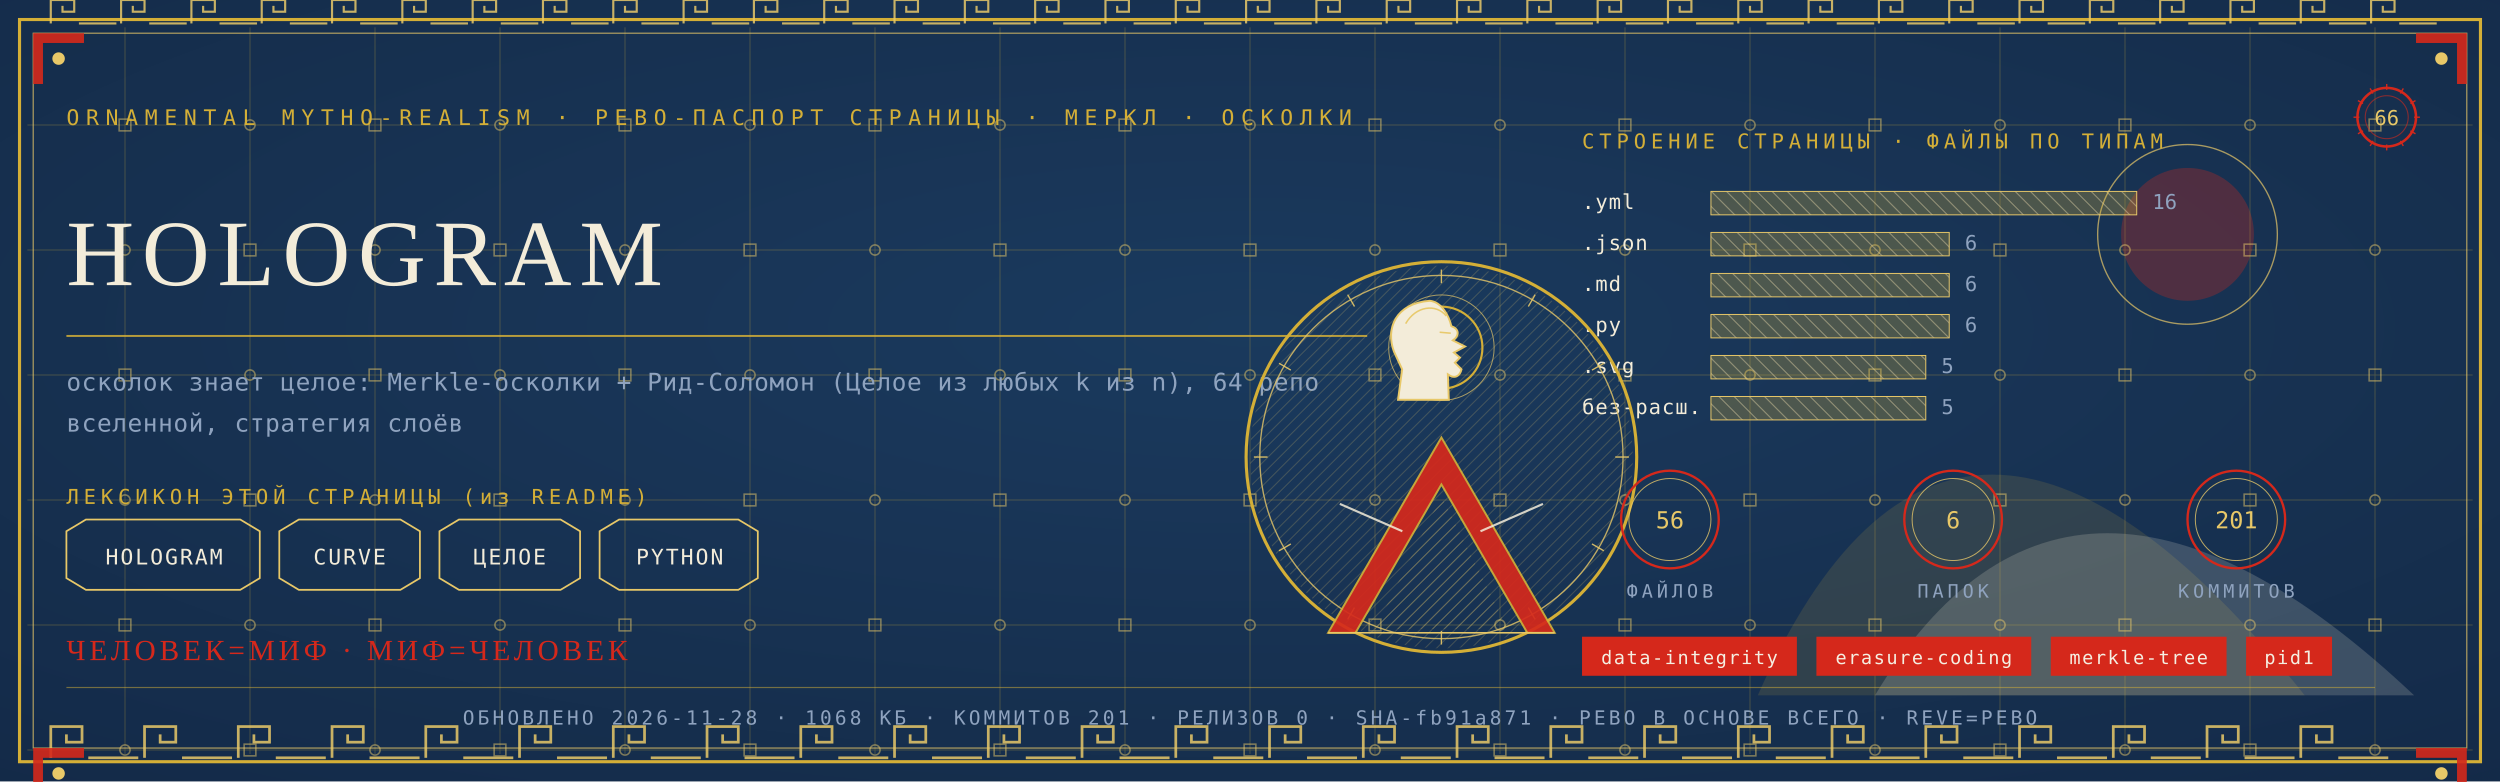
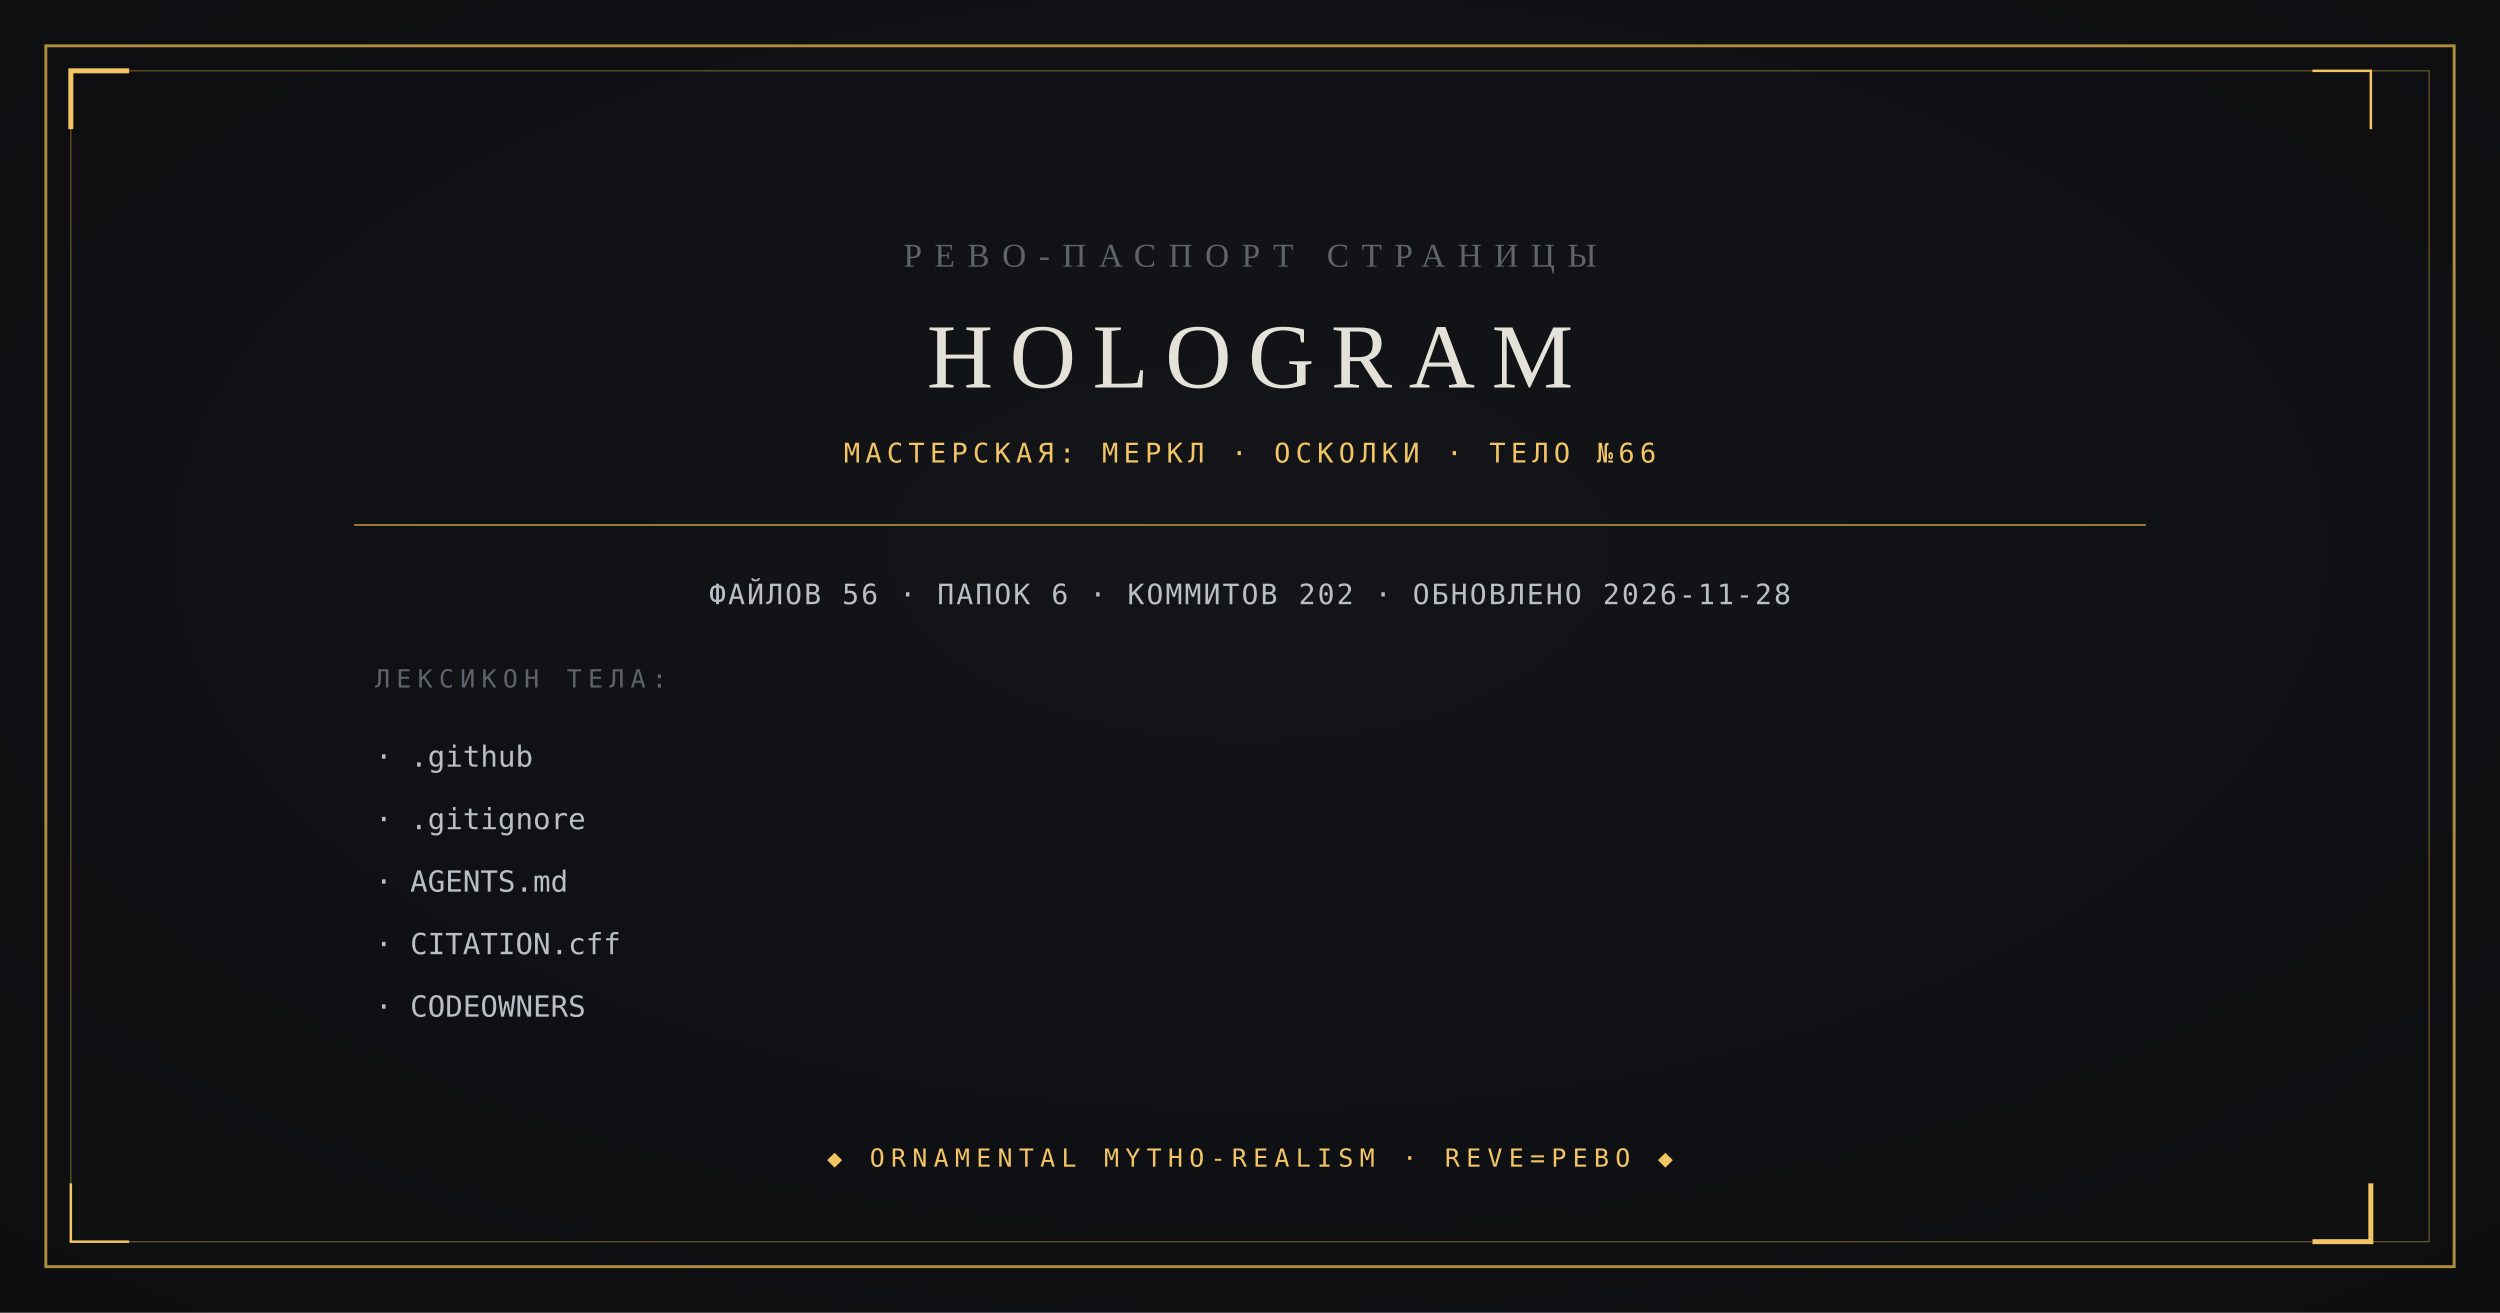
- <svg xmlns="http://www.w3.org/2000/svg" viewBox="0 0 1280 400" width="1280" height="400">
-   <defs>
-     <radialGradient id="rp66" cx="0.5" cy="0.42" r="1.1">
-       <stop offset="0" stop-color="#1B3B5F" />
-       <stop offset="1" stop-color="#10243E" />
-     </radialGradient>
-     <pattern id="hatchm" width="4.2" height="4.2" patternUnits="userSpaceOnUse" patternTransform="rotate(45)">
-       <rect width="4.2" height="4.2" fill="none" />
-       <line x1="0" y1="0" x2="0" y2="4.2" stroke="#E8C868" stroke-width="0.5" />
-     </pattern>
-     <pattern id="hatchv" width="5.5" height="5.5" patternUnits="userSpaceOnUse" patternTransform="rotate(-45)">
-       <rect width="5.5" height="5.5" fill="none" />
-       <line x1="0" y1="0" x2="0" y2="5.5" stroke="#F3ECD9" stroke-width="0.5" />
-     </pattern>
-   </defs>
-   <rect width="1280" height="400" fill="#10243E" />
-   <rect width="1280" height="400" fill="url(#rp66)" opacity="0.94" />
-   <path d="M 900 356 Q 1000 130 1180 356 Z" fill="#D4AF37" opacity="0.14" />
-   <path d="M 960 356 Q 1060 190 1236 356 Z" fill="#F3ECD9" opacity="0.18" />
-   <circle cx="1120" cy="120" r="34" fill="#D5281B" opacity="0.30" />
-   <circle cx="1120" cy="120" r="46" fill="none" stroke="#E8C868" stroke-width="0.7" opacity="0.7" />
-   <g stroke="#D4AF37" stroke-width="0.45" opacity="0.30">
-     <line x1="64" y1="14" x2="64" y2="386" />
-     <line x1="128" y1="14" x2="128" y2="386" />
-     <line x1="192" y1="14" x2="192" y2="386" />
-     <line x1="256" y1="14" x2="256" y2="386" />
-     <line x1="320" y1="14" x2="320" y2="386" />
-     <line x1="384" y1="14" x2="384" y2="386" />
-     <line x1="448" y1="14" x2="448" y2="386" />
-     <line x1="512" y1="14" x2="512" y2="386" />
-     <line x1="576" y1="14" x2="576" y2="386" />
-     <line x1="640" y1="14" x2="640" y2="386" />
-     <line x1="704" y1="14" x2="704" y2="386" />
-     <line x1="768" y1="14" x2="768" y2="386" />
-     <line x1="832" y1="14" x2="832" y2="386" />
-     <line x1="896" y1="14" x2="896" y2="386" />
-     <line x1="960" y1="14" x2="960" y2="386" />
-     <line x1="1024" y1="14" x2="1024" y2="386" />
-     <line x1="1088" y1="14" x2="1088" y2="386" />
-     <line x1="1152" y1="14" x2="1152" y2="386" />
-     <line x1="1216" y1="14" x2="1216" y2="386" />
-     <line x1="14" y1="64" x2="1266" y2="64" />
-     <line x1="14" y1="128" x2="1266" y2="128" />
-     <line x1="14" y1="192" x2="1266" y2="192" />
-     <line x1="14" y1="256" x2="1266" y2="256" />
-     <line x1="14" y1="320" x2="1266" y2="320" />
-     <line x1="14" y1="384" x2="1266" y2="384" />
-   </g>
-   <g fill="none" stroke="#E8C868" stroke-width="0.8" opacity="0.5">
-     <rect x="61" y="61" width="6" height="6" />
-     <circle cx="64" cy="128" r="2.6" />
-     <rect x="61" y="189" width="6" height="6" />
-     <circle cx="64" cy="256" r="2.6" />
-     <rect x="61" y="317" width="6" height="6" />
-     <circle cx="64" cy="384" r="2.6" />
-     <circle cx="128" cy="64" r="2.6" />
-     <rect x="125" y="125" width="6" height="6" />
-     <circle cx="128" cy="192" r="2.6" />
-     <rect x="125" y="253" width="6" height="6" />
-     <circle cx="128" cy="320" r="2.6" />
-     <rect x="125" y="381" width="6" height="6" />
-     <rect x="189" y="61" width="6" height="6" />
-     <circle cx="192" cy="128" r="2.6" />
-     <rect x="189" y="189" width="6" height="6" />
-     <circle cx="192" cy="256" r="2.6" />
-     <rect x="189" y="317" width="6" height="6" />
-     <circle cx="192" cy="384" r="2.6" />
-     <circle cx="256" cy="64" r="2.6" />
-     <rect x="253" y="125" width="6" height="6" />
-     <circle cx="256" cy="192" r="2.6" />
-     <rect x="253" y="253" width="6" height="6" />
-     <circle cx="256" cy="320" r="2.6" />
-     <rect x="253" y="381" width="6" height="6" />
-     <rect x="317" y="61" width="6" height="6" />
-     <circle cx="320" cy="128" r="2.6" />
-     <rect x="317" y="189" width="6" height="6" />
-     <circle cx="320" cy="256" r="2.6" />
-     <rect x="317" y="317" width="6" height="6" />
-     <circle cx="320" cy="384" r="2.6" />
-     <circle cx="384" cy="64" r="2.6" />
-     <rect x="381" y="125" width="6" height="6" />
-     <circle cx="384" cy="192" r="2.6" />
-     <rect x="381" y="253" width="6" height="6" />
-     <circle cx="384" cy="320" r="2.6" />
-     <rect x="381" y="381" width="6" height="6" />
-     <rect x="445" y="61" width="6" height="6" />
-     <circle cx="448" cy="128" r="2.6" />
-     <rect x="445" y="189" width="6" height="6" />
-     <circle cx="448" cy="256" r="2.6" />
-     <rect x="445" y="317" width="6" height="6" />
-     <circle cx="448" cy="384" r="2.6" />
-     <circle cx="512" cy="64" r="2.6" />
-     <rect x="509" y="125" width="6" height="6" />
-     <circle cx="512" cy="192" r="2.6" />
-     <rect x="509" y="253" width="6" height="6" />
-     <circle cx="512" cy="320" r="2.6" />
-     <rect x="509" y="381" width="6" height="6" />
-     <rect x="573" y="61" width="6" height="6" />
-     <circle cx="576" cy="128" r="2.6" />
-     <rect x="573" y="189" width="6" height="6" />
-     <circle cx="576" cy="256" r="2.6" />
-     <rect x="573" y="317" width="6" height="6" />
-     <circle cx="576" cy="384" r="2.6" />
-     <circle cx="640" cy="64" r="2.6" />
-     <rect x="637" y="125" width="6" height="6" />
-     <circle cx="640" cy="192" r="2.6" />
-     <rect x="637" y="253" width="6" height="6" />
-     <circle cx="640" cy="320" r="2.6" />
-     <rect x="637" y="381" width="6" height="6" />
-     <rect x="701" y="61" width="6" height="6" />
-     <circle cx="704" cy="128" r="2.6" />
-     <rect x="701" y="189" width="6" height="6" />
-     <circle cx="704" cy="256" r="2.6" />
-     <rect x="701" y="317" width="6" height="6" />
-     <circle cx="704" cy="384" r="2.6" />
-     <circle cx="768" cy="64" r="2.6" />
-     <rect x="765" y="125" width="6" height="6" />
-     <circle cx="768" cy="192" r="2.6" />
-     <rect x="765" y="253" width="6" height="6" />
-     <circle cx="768" cy="320" r="2.6" />
-     <rect x="765" y="381" width="6" height="6" />
-     <rect x="829" y="61" width="6" height="6" />
-     <circle cx="832" cy="128" r="2.6" />
-     <rect x="829" y="189" width="6" height="6" />
-     <circle cx="832" cy="256" r="2.6" />
-     <rect x="829" y="317" width="6" height="6" />
-     <circle cx="832" cy="384" r="2.6" />
-     <circle cx="896" cy="64" r="2.6" />
-     <rect x="893" y="125" width="6" height="6" />
-     <circle cx="896" cy="192" r="2.6" />
-     <rect x="893" y="253" width="6" height="6" />
-     <circle cx="896" cy="320" r="2.6" />
-     <rect x="893" y="381" width="6" height="6" />
-     <rect x="957" y="61" width="6" height="6" />
-     <circle cx="960" cy="128" r="2.6" />
-     <rect x="957" y="189" width="6" height="6" />
-     <circle cx="960" cy="256" r="2.6" />
-     <rect x="957" y="317" width="6" height="6" />
-     <circle cx="960" cy="384" r="2.6" />
-     <circle cx="1024" cy="64" r="2.6" />
-     <rect x="1021" y="125" width="6" height="6" />
-     <circle cx="1024" cy="192" r="2.6" />
-     <rect x="1021" y="253" width="6" height="6" />
-     <circle cx="1024" cy="320" r="2.6" />
-     <rect x="1021" y="381" width="6" height="6" />
-     <rect x="1085" y="61" width="6" height="6" />
-     <circle cx="1088" cy="128" r="2.6" />
-     <rect x="1085" y="189" width="6" height="6" />
-     <circle cx="1088" cy="256" r="2.6" />
-     <rect x="1085" y="317" width="6" height="6" />
-     <circle cx="1088" cy="384" r="2.6" />
-     <circle cx="1152" cy="64" r="2.6" />
-     <rect x="1149" y="125" width="6" height="6" />
-     <circle cx="1152" cy="192" r="2.6" />
-     <rect x="1149" y="253" width="6" height="6" />
-     <circle cx="1152" cy="320" r="2.6" />
-     <rect x="1149" y="381" width="6" height="6" />
-     <rect x="1213" y="61" width="6" height="6" />
-     <circle cx="1216" cy="128" r="2.6" />
-     <rect x="1213" y="189" width="6" height="6" />
-     <circle cx="1216" cy="256" r="2.6" />
-     <rect x="1213" y="317" width="6" height="6" />
-     <circle cx="1216" cy="384" r="2.6" />
-   </g>
-   <rect x="10" y="10" width="1260" height="380" fill="none" stroke="#D4AF37" stroke-width="1.6" />
-   <rect x="17" y="17" width="1246" height="366" fill="none" stroke="#E8C868" stroke-width="0.6" opacity="0.75" />
-   <g fill="none" stroke="#E8C868" stroke-width="1.4" opacity="0.85">
-     <path d="M 26 388 L 26 372 L 42 372 L 42 380.0 L 34.0 380.0 L 34.0 376.0" />
-     <line x1="45.2" y1="388" x2="70.8" y2="388" />
-     <path d="M 74 388 L 74 372 L 90 372 L 90 380.0 L 82.0 380.0 L 82.0 376.0" />
-     <line x1="93.2" y1="388" x2="118.8" y2="388" />
-     <path d="M 122 388 L 122 372 L 138 372 L 138 380.0 L 130.0 380.0 L 130.0 376.0" />
-     <line x1="141.2" y1="388" x2="166.8" y2="388" />
-     <path d="M 170 388 L 170 372 L 186 372 L 186 380.0 L 178.0 380.0 L 178.0 376.0" />
-     <line x1="189.2" y1="388" x2="214.8" y2="388" />
-     <path d="M 218 388 L 218 372 L 234 372 L 234 380.0 L 226.0 380.0 L 226.0 376.0" />
-     <line x1="237.2" y1="388" x2="262.8" y2="388" />
-     <path d="M 266 388 L 266 372 L 282 372 L 282 380.0 L 274.0 380.0 L 274.0 376.0" />
-     <line x1="285.2" y1="388" x2="310.8" y2="388" />
-     <path d="M 314 388 L 314 372 L 330 372 L 330 380.0 L 322.0 380.0 L 322.0 376.0" />
-     <line x1="333.2" y1="388" x2="358.8" y2="388" />
-     <path d="M 362 388 L 362 372 L 378 372 L 378 380.0 L 370.0 380.0 L 370.0 376.0" />
-     <line x1="381.2" y1="388" x2="406.8" y2="388" />
-     <path d="M 410 388 L 410 372 L 426 372 L 426 380.0 L 418.0 380.0 L 418.0 376.0" />
-     <line x1="429.2" y1="388" x2="454.8" y2="388" />
-     <path d="M 458 388 L 458 372 L 474 372 L 474 380.0 L 466.0 380.0 L 466.0 376.0" />
-     <line x1="477.2" y1="388" x2="502.8" y2="388" />
-     <path d="M 506 388 L 506 372 L 522 372 L 522 380.0 L 514.0 380.0 L 514.0 376.0" />
-     <line x1="525.2" y1="388" x2="550.8" y2="388" />
-     <path d="M 554 388 L 554 372 L 570 372 L 570 380.0 L 562.0 380.0 L 562.0 376.0" />
-     <line x1="573.2" y1="388" x2="598.8" y2="388" />
-     <path d="M 602 388 L 602 372 L 618 372 L 618 380.0 L 610.0 380.0 L 610.0 376.0" />
-     <line x1="621.2" y1="388" x2="646.8" y2="388" />
-     <path d="M 650 388 L 650 372 L 666 372 L 666 380.0 L 658.0 380.0 L 658.0 376.0" />
-     <line x1="669.2" y1="388" x2="694.8" y2="388" />
-     <path d="M 698 388 L 698 372 L 714 372 L 714 380.0 L 706.0 380.0 L 706.0 376.0" />
-     <line x1="717.2" y1="388" x2="742.8" y2="388" />
-     <path d="M 746 388 L 746 372 L 762 372 L 762 380.0 L 754.0 380.0 L 754.0 376.0" />
-     <line x1="765.2" y1="388" x2="790.8" y2="388" />
-     <path d="M 794 388 L 794 372 L 810 372 L 810 380.0 L 802.0 380.0 L 802.0 376.0" />
-     <line x1="813.2" y1="388" x2="838.8" y2="388" />
-     <path d="M 842 388 L 842 372 L 858 372 L 858 380.0 L 850.0 380.0 L 850.0 376.0" />
-     <line x1="861.2" y1="388" x2="886.8" y2="388" />
-     <path d="M 890 388 L 890 372 L 906 372 L 906 380.0 L 898.0 380.0 L 898.0 376.0" />
-     <line x1="909.2" y1="388" x2="934.8" y2="388" />
-     <path d="M 938 388 L 938 372 L 954 372 L 954 380.0 L 946.0 380.0 L 946.0 376.0" />
-     <line x1="957.2" y1="388" x2="982.8" y2="388" />
-     <path d="M 986 388 L 986 372 L 1002 372 L 1002 380.0 L 994.0 380.0 L 994.0 376.0" />
-     <line x1="1005.2" y1="388" x2="1030.8" y2="388" />
-     <path d="M 1034 388 L 1034 372 L 1050 372 L 1050 380.0 L 1042.0 380.0 L 1042.0 376.0" />
-     <line x1="1053.2" y1="388" x2="1078.8" y2="388" />
-     <path d="M 1082 388 L 1082 372 L 1098 372 L 1098 380.0 L 1090.0 380.0 L 1090.0 376.0" />
-     <line x1="1101.2" y1="388" x2="1126.8" y2="388" />
-     <path d="M 1130 388 L 1130 372 L 1146 372 L 1146 380.0 L 1138.0 380.0 L 1138.0 376.0" />
-     <line x1="1149.2" y1="388" x2="1174.8" y2="388" />
-     <path d="M 1178 388 L 1178 372 L 1194 372 L 1194 380.0 L 1186.0 380.0 L 1186.0 376.0" />
-     <line x1="1197.2" y1="388" x2="1222.8" y2="388" />
-   </g>
-   <g fill="none" stroke="#E8C868" stroke-width="1.1" opacity="0.85">
-     <path d="M 26 12 L 26 0 L 38 0 L 38 6.0 L 32.0 6.0 L 32.0 3.0" />
-     <line x1="40.4" y1="12" x2="59.6" y2="12" />
-     <path d="M 62 12 L 62 0 L 74 0 L 74 6.0 L 68.0 6.0 L 68.0 3.0" />
-     <line x1="76.4" y1="12" x2="95.6" y2="12" />
-     <path d="M 98 12 L 98 0 L 110 0 L 110 6.0 L 104.0 6.0 L 104.0 3.0" />
-     <line x1="112.4" y1="12" x2="131.6" y2="12" />
-     <path d="M 134 12 L 134 0 L 146 0 L 146 6.0 L 140.0 6.0 L 140.0 3.0" />
-     <line x1="148.4" y1="12" x2="167.6" y2="12" />
-     <path d="M 170 12 L 170 0 L 182 0 L 182 6.0 L 176.0 6.0 L 176.0 3.0" />
-     <line x1="184.4" y1="12" x2="203.6" y2="12" />
-     <path d="M 206 12 L 206 0 L 218 0 L 218 6.0 L 212.0 6.0 L 212.0 3.0" />
-     <line x1="220.4" y1="12" x2="239.6" y2="12" />
-     <path d="M 242 12 L 242 0 L 254 0 L 254 6.0 L 248.0 6.0 L 248.0 3.0" />
-     <line x1="256.4" y1="12" x2="275.6" y2="12" />
-     <path d="M 278 12 L 278 0 L 290 0 L 290 6.0 L 284.0 6.0 L 284.0 3.0" />
-     <line x1="292.4" y1="12" x2="311.6" y2="12" />
-     <path d="M 314 12 L 314 0 L 326 0 L 326 6.0 L 320.0 6.0 L 320.0 3.0" />
-     <line x1="328.4" y1="12" x2="347.6" y2="12" />
-     <path d="M 350 12 L 350 0 L 362 0 L 362 6.0 L 356.0 6.0 L 356.0 3.0" />
-     <line x1="364.4" y1="12" x2="383.6" y2="12" />
-     <path d="M 386 12 L 386 0 L 398 0 L 398 6.0 L 392.0 6.0 L 392.0 3.0" />
-     <line x1="400.4" y1="12" x2="419.6" y2="12" />
-     <path d="M 422 12 L 422 0 L 434 0 L 434 6.0 L 428.0 6.0 L 428.0 3.0" />
-     <line x1="436.4" y1="12" x2="455.6" y2="12" />
-     <path d="M 458 12 L 458 0 L 470 0 L 470 6.0 L 464.0 6.0 L 464.0 3.0" />
-     <line x1="472.4" y1="12" x2="491.6" y2="12" />
-     <path d="M 494 12 L 494 0 L 506 0 L 506 6.0 L 500.0 6.0 L 500.0 3.0" />
-     <line x1="508.4" y1="12" x2="527.6" y2="12" />
-     <path d="M 530 12 L 530 0 L 542 0 L 542 6.0 L 536.0 6.0 L 536.0 3.0" />
-     <line x1="544.4" y1="12" x2="563.6" y2="12" />
-     <path d="M 566 12 L 566 0 L 578 0 L 578 6.0 L 572.0 6.0 L 572.0 3.0" />
-     <line x1="580.4" y1="12" x2="599.6" y2="12" />
-     <path d="M 602 12 L 602 0 L 614 0 L 614 6.0 L 608.0 6.0 L 608.0 3.0" />
-     <line x1="616.4" y1="12" x2="635.6" y2="12" />
-     <path d="M 638 12 L 638 0 L 650 0 L 650 6.0 L 644.0 6.0 L 644.0 3.0" />
-     <line x1="652.4" y1="12" x2="671.6" y2="12" />
-     <path d="M 674 12 L 674 0 L 686 0 L 686 6.0 L 680.0 6.0 L 680.0 3.0" />
-     <line x1="688.4" y1="12" x2="707.6" y2="12" />
-     <path d="M 710 12 L 710 0 L 722 0 L 722 6.0 L 716.0 6.0 L 716.0 3.0" />
-     <line x1="724.4" y1="12" x2="743.6" y2="12" />
-     <path d="M 746 12 L 746 0 L 758 0 L 758 6.0 L 752.0 6.0 L 752.0 3.0" />
-     <line x1="760.4" y1="12" x2="779.6" y2="12" />
-     <path d="M 782 12 L 782 0 L 794 0 L 794 6.0 L 788.0 6.0 L 788.0 3.0" />
-     <line x1="796.4" y1="12" x2="815.6" y2="12" />
-     <path d="M 818 12 L 818 0 L 830 0 L 830 6.0 L 824.0 6.0 L 824.0 3.0" />
-     <line x1="832.4" y1="12" x2="851.6" y2="12" />
-     <path d="M 854 12 L 854 0 L 866 0 L 866 6.0 L 860.0 6.0 L 860.0 3.0" />
-     <line x1="868.4" y1="12" x2="887.6" y2="12" />
-     <path d="M 890 12 L 890 0 L 902 0 L 902 6.0 L 896.0 6.0 L 896.0 3.0" />
-     <line x1="904.4" y1="12" x2="923.6" y2="12" />
-     <path d="M 926 12 L 926 0 L 938 0 L 938 6.0 L 932.0 6.0 L 932.0 3.0" />
-     <line x1="940.4" y1="12" x2="959.6" y2="12" />
-     <path d="M 962 12 L 962 0 L 974 0 L 974 6.0 L 968.0 6.0 L 968.0 3.0" />
-     <line x1="976.4" y1="12" x2="995.6" y2="12" />
-     <path d="M 998 12 L 998 0 L 1010 0 L 1010 6.0 L 1004.0 6.0 L 1004.0 3.0" />
-     <line x1="1012.4" y1="12" x2="1031.6" y2="12" />
-     <path d="M 1034 12 L 1034 0 L 1046 0 L 1046 6.0 L 1040.0 6.0 L 1040.0 3.0" />
-     <line x1="1048.4" y1="12" x2="1067.6" y2="12" />
-     <path d="M 1070 12 L 1070 0 L 1082 0 L 1082 6.0 L 1076.0 6.0 L 1076.0 3.0" />
-     <line x1="1084.4" y1="12" x2="1103.6" y2="12" />
-     <path d="M 1106 12 L 1106 0 L 1118 0 L 1118 6.0 L 1112.0 6.0 L 1112.0 3.0" />
-     <line x1="1120.4" y1="12" x2="1139.6" y2="12" />
-     <path d="M 1142 12 L 1142 0 L 1154 0 L 1154 6.0 L 1148.0 6.0 L 1148.0 3.0" />
-     <line x1="1156.4" y1="12" x2="1175.6" y2="12" />
-     <path d="M 1178 12 L 1178 0 L 1190 0 L 1190 6.0 L 1184.0 6.0 L 1184.0 3.0" />
-     <line x1="1192.4" y1="12" x2="1211.6" y2="12" />
-     <path d="M 1214 12 L 1214 0 L 1226 0 L 1226 6.0 L 1220.0 6.0 L 1220.0 3.0" />
-     <line x1="1228.4" y1="12" x2="1247.6" y2="12" />
-   </g>
-   <g transform="translate(17,17) scale(1,1)">
-     <path d="M 0 0 L 26 0 L 26 5 L 5 5 L 5 26 L 0 26 Z" fill="#D5281B" opacity="0.9" />
-     <circle cx="13" cy="13" r="3.2" fill="#E8C868" />
-   </g>
-   <g transform="translate(1263,17) scale(-1,1)">
-     <path d="M 0 0 L 26 0 L 26 5 L 5 5 L 5 26 L 0 26 Z" fill="#D5281B" opacity="0.9" />
-     <circle cx="13" cy="13" r="3.2" fill="#E8C868" />
-   </g>
-   <g transform="translate(17,383) scale(1,1)">
-     <path d="M 0 0 L 26 0 L 26 5 L 5 5 L 5 26 L 0 26 Z" fill="#D5281B" opacity="0.9" />
-     <circle cx="13" cy="13" r="3.2" fill="#E8C868" />
-   </g>
-   <g transform="translate(1263,383) scale(-1,1)">
-     <path d="M 0 0 L 26 0 L 26 5 L 5 5 L 5 26 L 0 26 Z" fill="#D5281B" opacity="0.9" />
-     <circle cx="13" cy="13" r="3.2" fill="#E8C868" />
-   </g>
-   <text x="34" y="64" font-family="'Cascadia Mono', ui-monospace, Consolas, monospace" font-size="11" fill="#D4AF37" letter-spacing="3.4">ORNAMENTAL MYTHO-REALISM · РЕВО-ПАСПОРТ СТРАНИЦЫ · МЕРКЛ · ОСКОЛКИ</text>
-   <g transform="translate(1222,60)">
-     <circle r="15" fill="none" stroke="#D5281B" stroke-width="1.3" />
-     <circle r="11" fill="none" stroke="#D5281B" stroke-width="0.55" opacity="0.6" />
-     <text y="4" text-anchor="middle" font-family="'Cascadia Mono', ui-monospace, Consolas, monospace" font-size="10.5" fill="#E8C868">66</text>
-     <g stroke="#D5281B" stroke-width="0.7">
-       <line x1="0" y1="-17" x2="0" y2="-14" transform="rotate(0)" />
-       <line x1="0" y1="-17" x2="0" y2="-14" transform="rotate(30)" />
-       <line x1="0" y1="-17" x2="0" y2="-14" transform="rotate(60)" />
-       <line x1="0" y1="-17" x2="0" y2="-14" transform="rotate(90)" />
-       <line x1="0" y1="-17" x2="0" y2="-14" transform="rotate(120)" />
-       <line x1="0" y1="-17" x2="0" y2="-14" transform="rotate(150)" />
-       <line x1="0" y1="-17" x2="0" y2="-14" transform="rotate(180)" />
-       <line x1="0" y1="-17" x2="0" y2="-14" transform="rotate(210)" />
-       <line x1="0" y1="-17" x2="0" y2="-14" transform="rotate(240)" />
-       <line x1="0" y1="-17" x2="0" y2="-14" transform="rotate(270)" />
-       <line x1="0" y1="-17" x2="0" y2="-14" transform="rotate(300)" />
-       <line x1="0" y1="-17" x2="0" y2="-14" transform="rotate(330)" />
-     </g>
-   </g>
-   <text x="34" y="146" font-family="Georgia, 'Times New Roman', serif" font-size="48.0" fill="#F3ECD9" letter-spacing="4">HOLOGRAM</text>
-   <line x1="34" y1="172" x2="700" y2="172" stroke="#D4AF37" stroke-width="1" opacity="0.85" />
-   <text x="34" y="200" font-family="'Cascadia Mono', ui-monospace, Consolas, monospace" font-size="12.5" fill="#8FA3BF" letter-spacing="0.3">осколок знает целое: Merkle-осколки + Рид-Соломон (Целое из любых k из n), 64 репо</text>
-   <text x="34" y="221" font-family="'Cascadia Mono', ui-monospace, Consolas, monospace" font-size="12.5" fill="#8FA3BF" letter-spacing="0.3">вселенной, стратегия слоёв</text>
-   <text x="34" y="258" font-family="'Cascadia Mono', ui-monospace, Consolas, monospace" font-size="10.5" fill="#D4AF37" letter-spacing="2.5">ЛЕКСИКОН ЭТОЙ СТРАНИЦЫ (из README)</text>
-   <path d="M 34 272 L 44 266 L 123 266 L 133 272 L 133 296 L 123 302 L 44 302 L 34 296 Z" fill="none" stroke="#E8C868" stroke-width="0.9" />
-   <text x="84" y="289" text-anchor="middle" font-family="'Cascadia Mono', ui-monospace, Consolas, monospace" font-size="11" fill="#F3ECD9" letter-spacing="1">HOLOGRAM</text>
-   <path d="M 143 272 L 153 266 L 205 266 L 215 272 L 215 296 L 205 302 L 153 302 L 143 296 Z" fill="none" stroke="#E8C868" stroke-width="0.9" />
-   <text x="179" y="289" text-anchor="middle" font-family="'Cascadia Mono', ui-monospace, Consolas, monospace" font-size="11" fill="#F3ECD9" letter-spacing="1">CURVE</text>
-   <path d="M 225 272 L 235 266 L 287 266 L 297 272 L 297 296 L 287 302 L 235 302 L 225 296 Z" fill="none" stroke="#E8C868" stroke-width="0.9" />
-   <text x="261" y="289" text-anchor="middle" font-family="'Cascadia Mono', ui-monospace, Consolas, monospace" font-size="11" fill="#F3ECD9" letter-spacing="1">ЦЕЛОЕ</text>
-   <path d="M 307 272 L 317 266 L 378 266 L 388 272 L 388 296 L 378 302 L 317 302 L 307 296 Z" fill="none" stroke="#E8C868" stroke-width="0.9" />
-   <text x="348" y="289" text-anchor="middle" font-family="'Cascadia Mono', ui-monospace, Consolas, monospace" font-size="11" fill="#F3ECD9" letter-spacing="1">PYTHON</text>
-   <text x="810" y="76" font-family="'Cascadia Mono', ui-monospace, Consolas, monospace" font-size="10.5" fill="#D4AF37" letter-spacing="2.5">СТРОЕНИЕ СТРАНИЦЫ · ФАЙЛЫ ПО ТИПАМ</text>
-   <text x="810" y="107" font-family="'Cascadia Mono', ui-monospace, Consolas, monospace" font-size="10.5" fill="#F3ECD9" letter-spacing="0.5">.yml</text>
-   <rect x="876" y="98" width="218" height="12" fill="url(#hatchv)" opacity="0.9" />
-   <rect x="876" y="98" width="218" height="12" fill="#D4AF37" opacity="0.28" />
-   <rect x="876" y="98" width="218" height="12" fill="none" stroke="#E8C868" stroke-width="0.5" />
-   <text x="1102" y="107" font-family="'Cascadia Mono', ui-monospace, Consolas, monospace" font-size="10.5" fill="#8FA3BF">16</text>
-   <text x="810" y="128" font-family="'Cascadia Mono', ui-monospace, Consolas, monospace" font-size="10.5" fill="#F3ECD9" letter-spacing="0.5">.json</text>
-   <rect x="876" y="119" width="122" height="12" fill="url(#hatchv)" opacity="0.9" />
-   <rect x="876" y="119" width="122" height="12" fill="#D4AF37" opacity="0.28" />
-   <rect x="876" y="119" width="122" height="12" fill="none" stroke="#E8C868" stroke-width="0.5" />
-   <text x="1006" y="128" font-family="'Cascadia Mono', ui-monospace, Consolas, monospace" font-size="10.5" fill="#8FA3BF">6</text>
-   <text x="810" y="149" font-family="'Cascadia Mono', ui-monospace, Consolas, monospace" font-size="10.5" fill="#F3ECD9" letter-spacing="0.5">.md</text>
-   <rect x="876" y="140" width="122" height="12" fill="url(#hatchv)" opacity="0.9" />
-   <rect x="876" y="140" width="122" height="12" fill="#D4AF37" opacity="0.28" />
-   <rect x="876" y="140" width="122" height="12" fill="none" stroke="#E8C868" stroke-width="0.5" />
-   <text x="1006" y="149" font-family="'Cascadia Mono', ui-monospace, Consolas, monospace" font-size="10.5" fill="#8FA3BF">6</text>
-   <text x="810" y="170" font-family="'Cascadia Mono', ui-monospace, Consolas, monospace" font-size="10.5" fill="#F3ECD9" letter-spacing="0.5">.py</text>
-   <rect x="876" y="161" width="122" height="12" fill="url(#hatchv)" opacity="0.9" />
-   <rect x="876" y="161" width="122" height="12" fill="#D4AF37" opacity="0.28" />
-   <rect x="876" y="161" width="122" height="12" fill="none" stroke="#E8C868" stroke-width="0.5" />
-   <text x="1006" y="170" font-family="'Cascadia Mono', ui-monospace, Consolas, monospace" font-size="10.5" fill="#8FA3BF">6</text>
-   <text x="810" y="191" font-family="'Cascadia Mono', ui-monospace, Consolas, monospace" font-size="10.5" fill="#F3ECD9" letter-spacing="0.5">.svg</text>
-   <rect x="876" y="182" width="110" height="12" fill="url(#hatchv)" opacity="0.9" />
-   <rect x="876" y="182" width="110" height="12" fill="#D4AF37" opacity="0.28" />
-   <rect x="876" y="182" width="110" height="12" fill="none" stroke="#E8C868" stroke-width="0.5" />
-   <text x="994" y="191" font-family="'Cascadia Mono', ui-monospace, Consolas, monospace" font-size="10.5" fill="#8FA3BF">5</text>
-   <text x="810" y="212" font-family="'Cascadia Mono', ui-monospace, Consolas, monospace" font-size="10.5" fill="#F3ECD9" letter-spacing="0.5">без-расш.</text>
-   <rect x="876" y="203" width="110" height="12" fill="url(#hatchv)" opacity="0.9" />
-   <rect x="876" y="203" width="110" height="12" fill="#D4AF37" opacity="0.28" />
-   <rect x="876" y="203" width="110" height="12" fill="none" stroke="#E8C868" stroke-width="0.5" />
-   <text x="994" y="212" font-family="'Cascadia Mono', ui-monospace, Consolas, monospace" font-size="10.5" fill="#8FA3BF">5</text>
-   <g transform="translate(738,234)">
-     <circle r="100" fill="none" stroke="#D4AF37" stroke-width="1.6" />
-     <circle r="93" fill="none" stroke="#E8C868" stroke-width="0.7" opacity="0.8" />
-     <circle r="98" fill="url(#hatchm)" opacity="0.4" />
-     <g stroke="#E8C868" stroke-width="0.7" opacity="0.9">
-       <line x1="0" y1="-96" x2="0" y2="-89" transform="rotate(0)" />
-       <line x1="0" y1="-96" x2="0" y2="-89" transform="rotate(30)" />
-       <line x1="0" y1="-96" x2="0" y2="-89" transform="rotate(60)" />
-       <line x1="0" y1="-96" x2="0" y2="-89" transform="rotate(90)" />
-       <line x1="0" y1="-96" x2="0" y2="-89" transform="rotate(120)" />
-       <line x1="0" y1="-96" x2="0" y2="-89" transform="rotate(150)" />
-       <line x1="0" y1="-96" x2="0" y2="-89" transform="rotate(180)" />
-       <line x1="0" y1="-96" x2="0" y2="-89" transform="rotate(210)" />
-       <line x1="0" y1="-96" x2="0" y2="-89" transform="rotate(240)" />
-       <line x1="0" y1="-96" x2="0" y2="-89" transform="rotate(270)" />
-       <line x1="0" y1="-96" x2="0" y2="-89" transform="rotate(300)" />
-       <line x1="0" y1="-96" x2="0" y2="-89" transform="rotate(330)" />
-     </g>
-     <circle cy="-56" r="21" fill="none" stroke="#D4AF37" stroke-width="1.1" />
-     <circle cy="-56" r="27" fill="none" stroke="#E8C868" stroke-width="0.5" opacity="0.7" />
-     <path d="M -6.0 -80.0 C -23.5 -78.7 -28.7 -65.7 -24.3 -54.0 L -20.1 -44.9 L -22.2 -29.3 L 3.8 -29.3 L 3.3 -42.3 C 6.9 -39.7 9.5 -41.5 10.3 -44.9 L 6.9 -48.3 L 9.5 -50.9 L 6.4 -53.5 L 12.1 -56.6 L 5.9 -59.7 C 9.5 -62.3 9.0 -65.7 5.1 -67.0 C 3.8 -72.7 -0.1 -79.5 -6.0 -80.0 Z" fill="#F3ECD9" stroke="#E8C868" stroke-width="1.0" />
-     <g fill="none" stroke="#E8C868" stroke-width="0.8" opacity="0.95">
-       <path d="M -18.3 -68.3 C -13.1 -77.4 -2.7 -78.7 2.5 -72.2" />
-       <path d="M -0.9 -63.9 L 4.8 -63.4" />
-     </g>
-     <path d="M -58.0 90.0 L 0 -10.0 L 58.0 90.0 L 44.0 90.0 L 0 14.0 L -44.0 90.0 Z" fill="#D5281B" opacity="0.92" stroke="#D4AF37" stroke-width="1.0" />
-     <path d="M -34.0 88.0 L 0 20.0 L 34.0 88.0" fill="url(#hatchm)" opacity="0.5" stroke="none" />
-     <path d="M -58.0 90.0 L 58.0 90.0" fill="none" stroke="#E8C868" stroke-width="0.8" />
-     <path d="M -52.0 24.0 L -20.0 38.0" fill="none" stroke="#F3ECD9" stroke-width="1.1" opacity="0.85" />
-     <path d="M 52.0 24.0 L 20.0 38.0" fill="none" stroke="#F3ECD9" stroke-width="1.1" opacity="0.85" />
-   </g>
-   <g transform="translate(855,266)">
-     <circle r="25" fill="none" stroke="#D5281B" stroke-width="1.2" />
-     <circle r="21" fill="none" stroke="#E8C868" stroke-width="0.5" opacity="0.8" />
-     <text y="4.5" text-anchor="middle" font-family="'Cascadia Mono', ui-monospace, Consolas, monospace" font-size="12" fill="#E8C868">56</text>
-     <text y="40" text-anchor="middle" font-family="'Cascadia Mono', ui-monospace, Consolas, monospace" font-size="9.5" fill="#8FA3BF" letter-spacing="2">ФАЙЛОВ</text>
-   </g>
-   <g transform="translate(1000,266)">
-     <circle r="25" fill="none" stroke="#D5281B" stroke-width="1.2" />
-     <circle r="21" fill="none" stroke="#E8C868" stroke-width="0.5" opacity="0.8" />
-     <text y="4.5" text-anchor="middle" font-family="'Cascadia Mono', ui-monospace, Consolas, monospace" font-size="12" fill="#E8C868">6</text>
-     <text y="40" text-anchor="middle" font-family="'Cascadia Mono', ui-monospace, Consolas, monospace" font-size="9.5" fill="#8FA3BF" letter-spacing="2">ПАПОК</text>
-   </g>
-   <g transform="translate(1145,266)">
-     <circle r="25" fill="none" stroke="#D5281B" stroke-width="1.2" />
-     <circle r="21" fill="none" stroke="#E8C868" stroke-width="0.5" opacity="0.8" />
-     <text y="4.5" text-anchor="middle" font-family="'Cascadia Mono', ui-monospace, Consolas, monospace" font-size="12" fill="#E8C868">201</text>
-     <text y="40" text-anchor="middle" font-family="'Cascadia Mono', ui-monospace, Consolas, monospace" font-size="9.5" fill="#8FA3BF" letter-spacing="2">КОММИТОВ</text>
-   </g>
-   <rect x="810" y="326" rx="0" width="110" height="20" fill="#D5281B" />
-   <text x="865" y="340" text-anchor="middle" font-family="'Cascadia Mono', ui-monospace, Consolas, monospace" font-size="9.5" fill="#F5EFE2" letter-spacing="0.8">data-integrity</text>
-   <rect x="930" y="326" rx="0" width="110" height="20" fill="#D5281B" />
-   <text x="985" y="340" text-anchor="middle" font-family="'Cascadia Mono', ui-monospace, Consolas, monospace" font-size="9.5" fill="#F5EFE2" letter-spacing="0.8">erasure-coding</text>
-   <rect x="1050" y="326" rx="0" width="90" height="20" fill="#D5281B" />
-   <text x="1095" y="340" text-anchor="middle" font-family="'Cascadia Mono', ui-monospace, Consolas, monospace" font-size="9.5" fill="#F5EFE2" letter-spacing="0.8">merkle-tree</text>
-   <rect x="1150" y="326" rx="0" width="44" height="20" fill="#D5281B" />
-   <text x="1172" y="340" text-anchor="middle" font-family="'Cascadia Mono', ui-monospace, Consolas, monospace" font-size="9.5" fill="#F5EFE2" letter-spacing="0.8">pid1</text>
-   <text x="34" y="338" font-family="Georgia, 'Times New Roman', serif" font-size="15" fill="#D5281B" letter-spacing="2">ЧЕЛОВЕК=МИФ · МИФ=ЧЕЛОВЕК</text>
-   <line x1="34" y1="352" x2="1216" y2="352" stroke="#D4AF37" stroke-width="0.6" opacity="0.5" />
-   <text x="640" y="371" text-anchor="middle" font-family="'Cascadia Mono', ui-monospace, Consolas, monospace" font-size="10" fill="#8FA3BF" letter-spacing="1.6">ОБНОВЛЕНО 2026-11-28 · 1068 КБ · КОММИТОВ 201 · РЕЛИЗОВ 0 · SHA-fb91a871 · РЕВО В ОСНОВЕ ВСЕГО · REVE=РЕВО</text>
+ <svg xmlns="http://www.w3.org/2000/svg" viewBox="0 0 1200 630" width="1200" height="630">
+   <rect width="1200" height="630" fill="#0B0C0E" />
+   <radialGradient id="v" cx="0.5" cy="0.42" r="0.95">
+     <stop offset="0" stop-color="#14161A" />
+     <stop offset="1" stop-color="#0B0C0E" />
+   </radialGradient>
+   <rect width="1200" height="630" fill="url(#v)" opacity="0.9" />
+   <rect x="22" y="22" width="1156" height="586" fill="none" stroke="#B08D3E" stroke-width="1.4" />
+   <rect x="34" y="34" width="1132" height="562" fill="none" stroke="#B08D3E" stroke-width="0.6" opacity="0.55" />
+   <path d="M 34 62 L 34 34 L 62 34" fill="none" stroke="#F2C464" stroke-width="2.4" />
+   <path d="M 1138 568 L 1138 596 L 1110 596" fill="none" stroke="#F2C464" stroke-width="2.4" />
+   <path d="M 1138 62 L 1138 34 L 1110 34" fill="none" stroke="#F2C464" stroke-width="1.2" />
+   <path d="M 62 596 L 34 596 L 34 568" fill="none" stroke="#F2C464" stroke-width="1.2" />
+   <text x="600" y="128" text-anchor="middle" font-family="Georgia, 'Times New Roman', serif" font-size="16" fill="#5E646C" letter-spacing="6">РЕВО-ПАСПОРТ СТРАНИЦЫ</text>
+   <text x="600" y="186" text-anchor="middle" font-family="Georgia, 'Times New Roman', serif" font-size="44" fill="#E4E2D8" letter-spacing="8">HOLOGRAM</text>
+   <text x="600" y="222" text-anchor="middle" font-family="ui-monospace, Consolas, monospace" font-size="13" fill="#F2C464" letter-spacing="2.5">МАСТЕРСКАЯ: МЕРКЛ · ОСКОЛКИ · ТЕЛО №66</text>
+   <line x1="170" y1="252" x2="1030" y2="252" stroke="#B08D3E" stroke-width="0.8" />
+   <text x="600" y="290" text-anchor="middle" font-family="ui-monospace, Consolas, monospace" font-size="13.5" fill="#B9BFC7" letter-spacing="1">ФАЙЛОВ 56 · ПАПОК 6 · КОММИТОВ 202 · ОБНОВЛЕНО 2026-11-28</text>
+   <text x="180" y="330" font-family="ui-monospace, Consolas, monospace" font-size="12" fill="#5E646C" letter-spacing="3">ЛЕКСИКОН ТЕЛА:</text>
+   <text x="180" y="368" font-family="ui-monospace, Consolas, monospace" font-size="14" fill="#B9BFC7">· .github</text>
+   <text x="180" y="398" font-family="ui-monospace, Consolas, monospace" font-size="14" fill="#B9BFC7">· .gitignore</text>
+   <text x="180" y="428" font-family="ui-monospace, Consolas, monospace" font-size="14" fill="#B9BFC7">· AGENTS.md</text>
+   <text x="180" y="458" font-family="ui-monospace, Consolas, monospace" font-size="14" fill="#B9BFC7">· CITATION.cff</text>
+   <text x="180" y="488" font-family="ui-monospace, Consolas, monospace" font-size="14" fill="#B9BFC7">· CODEOWNERS</text>
+   <text x="600" y="560" text-anchor="middle" font-family="ui-monospace, Consolas, monospace" font-size="12" fill="#F2C464" letter-spacing="3">◆ ORNAMENTAL MYTHO-REALISM · REVE=РЕВО ◆</text>
</svg>
